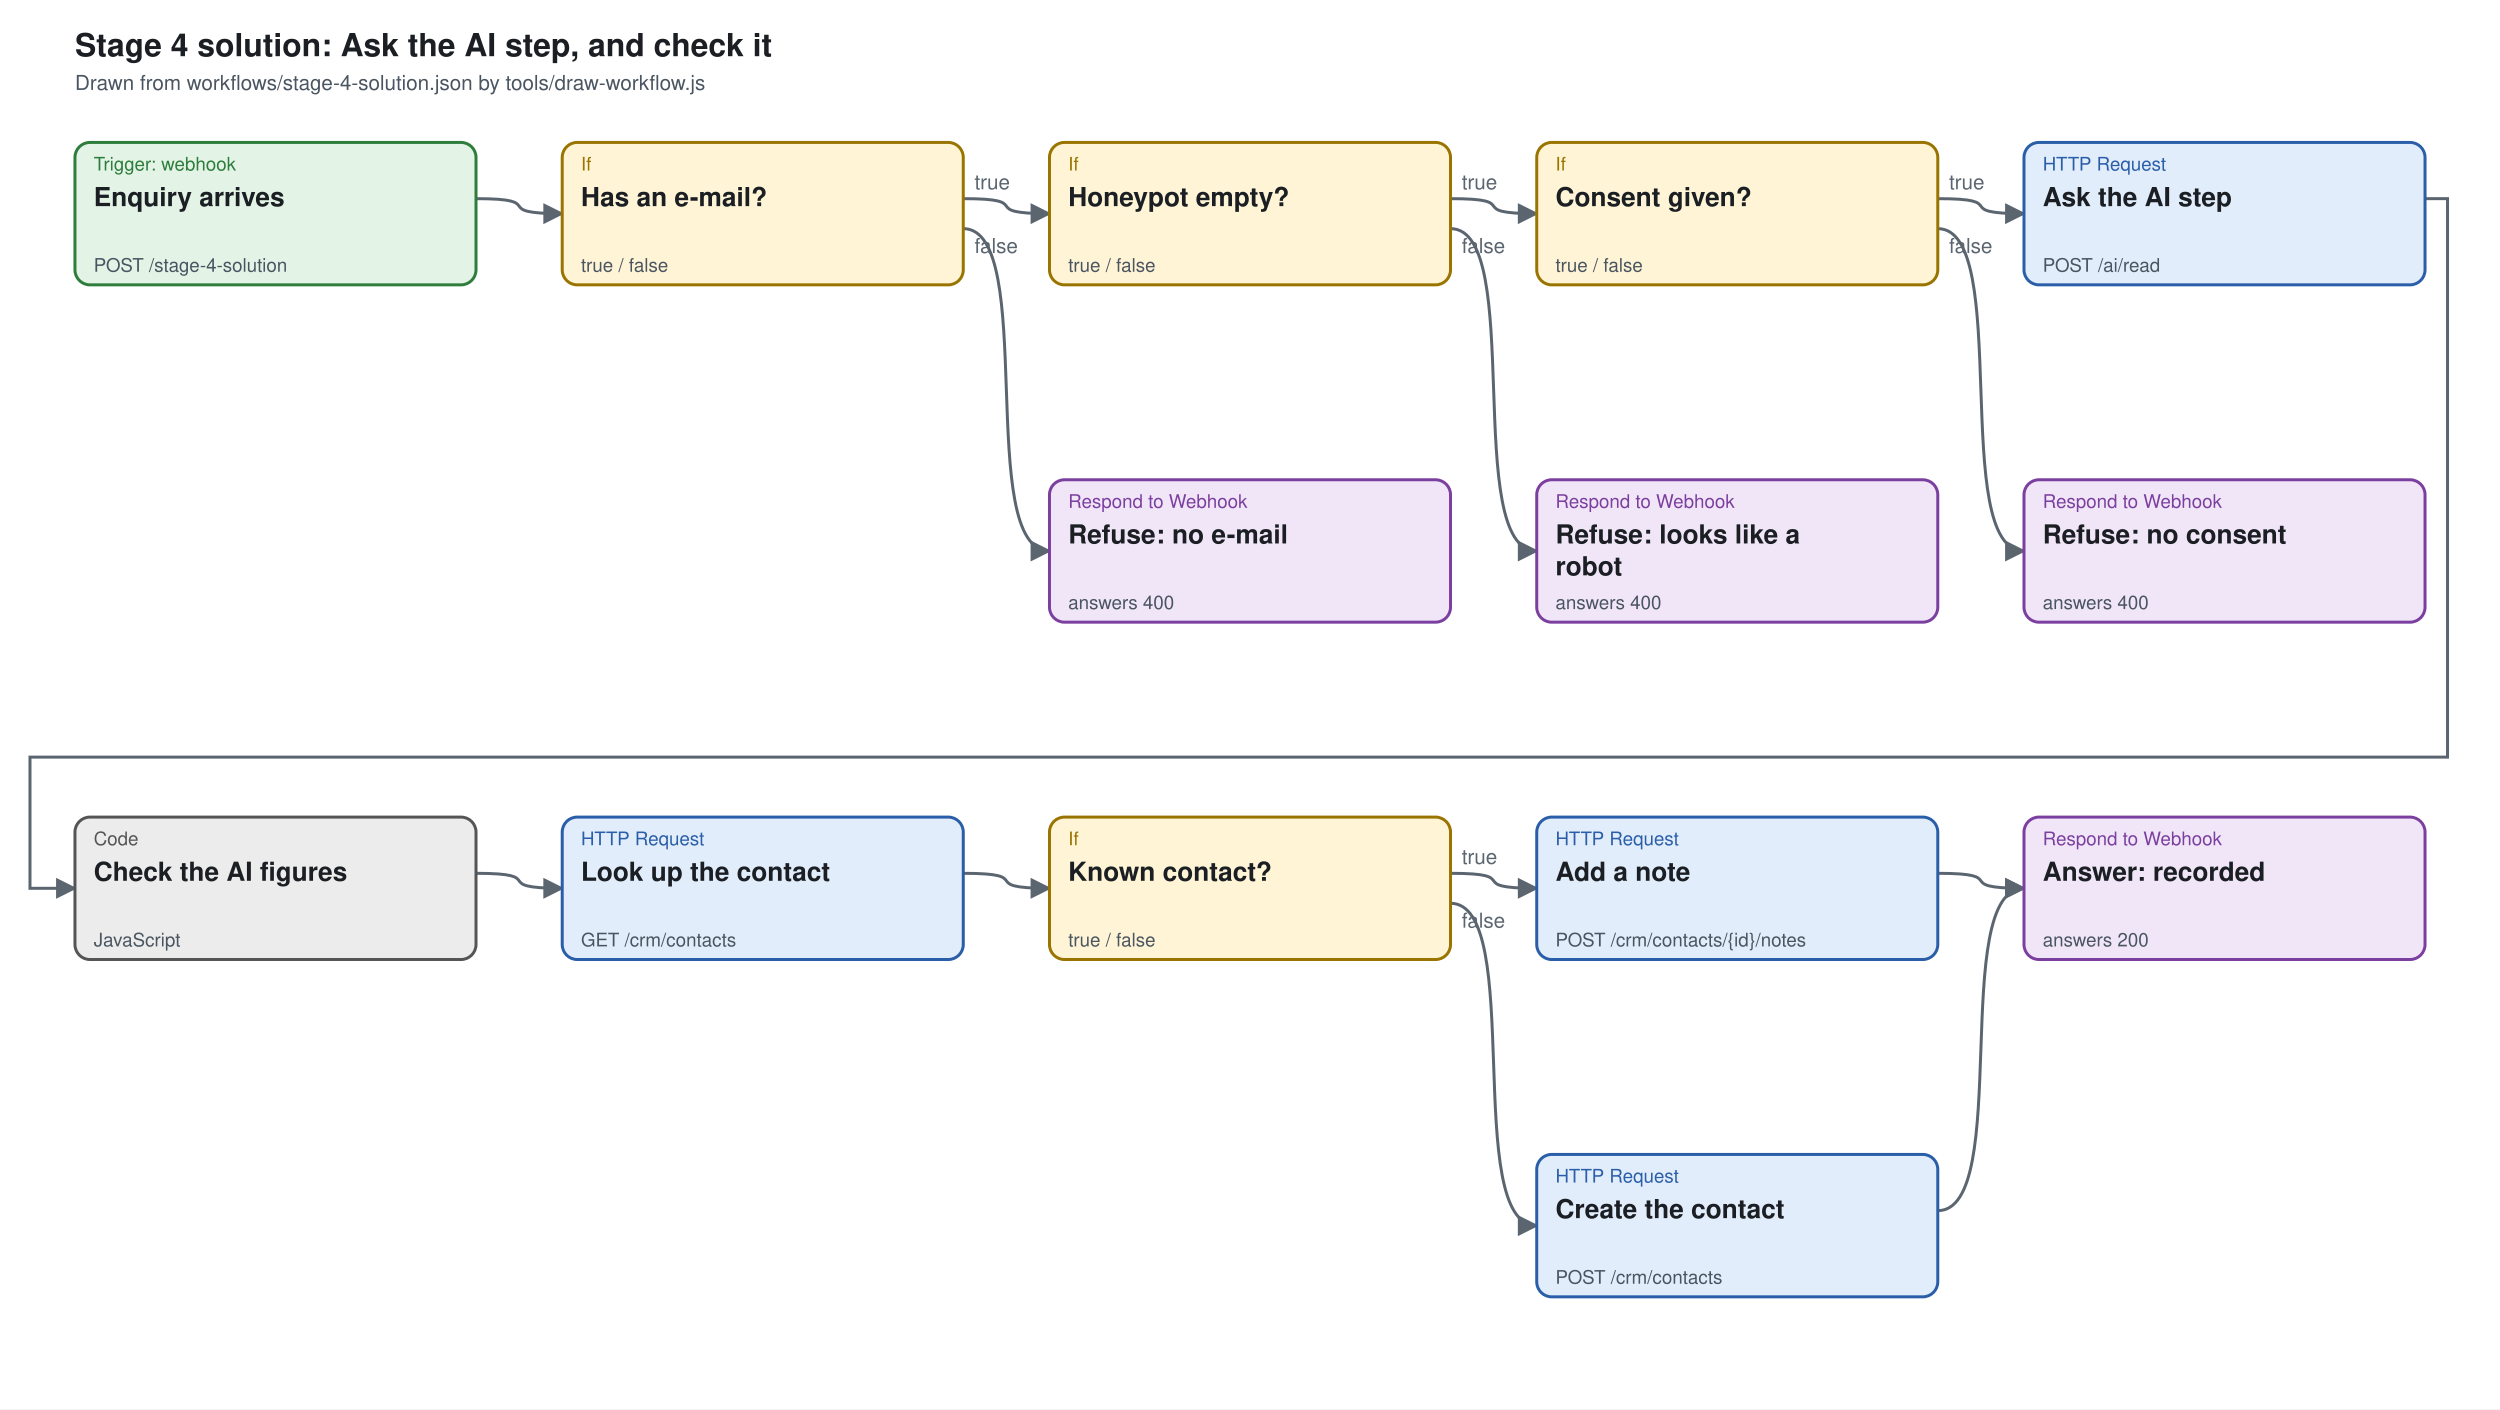
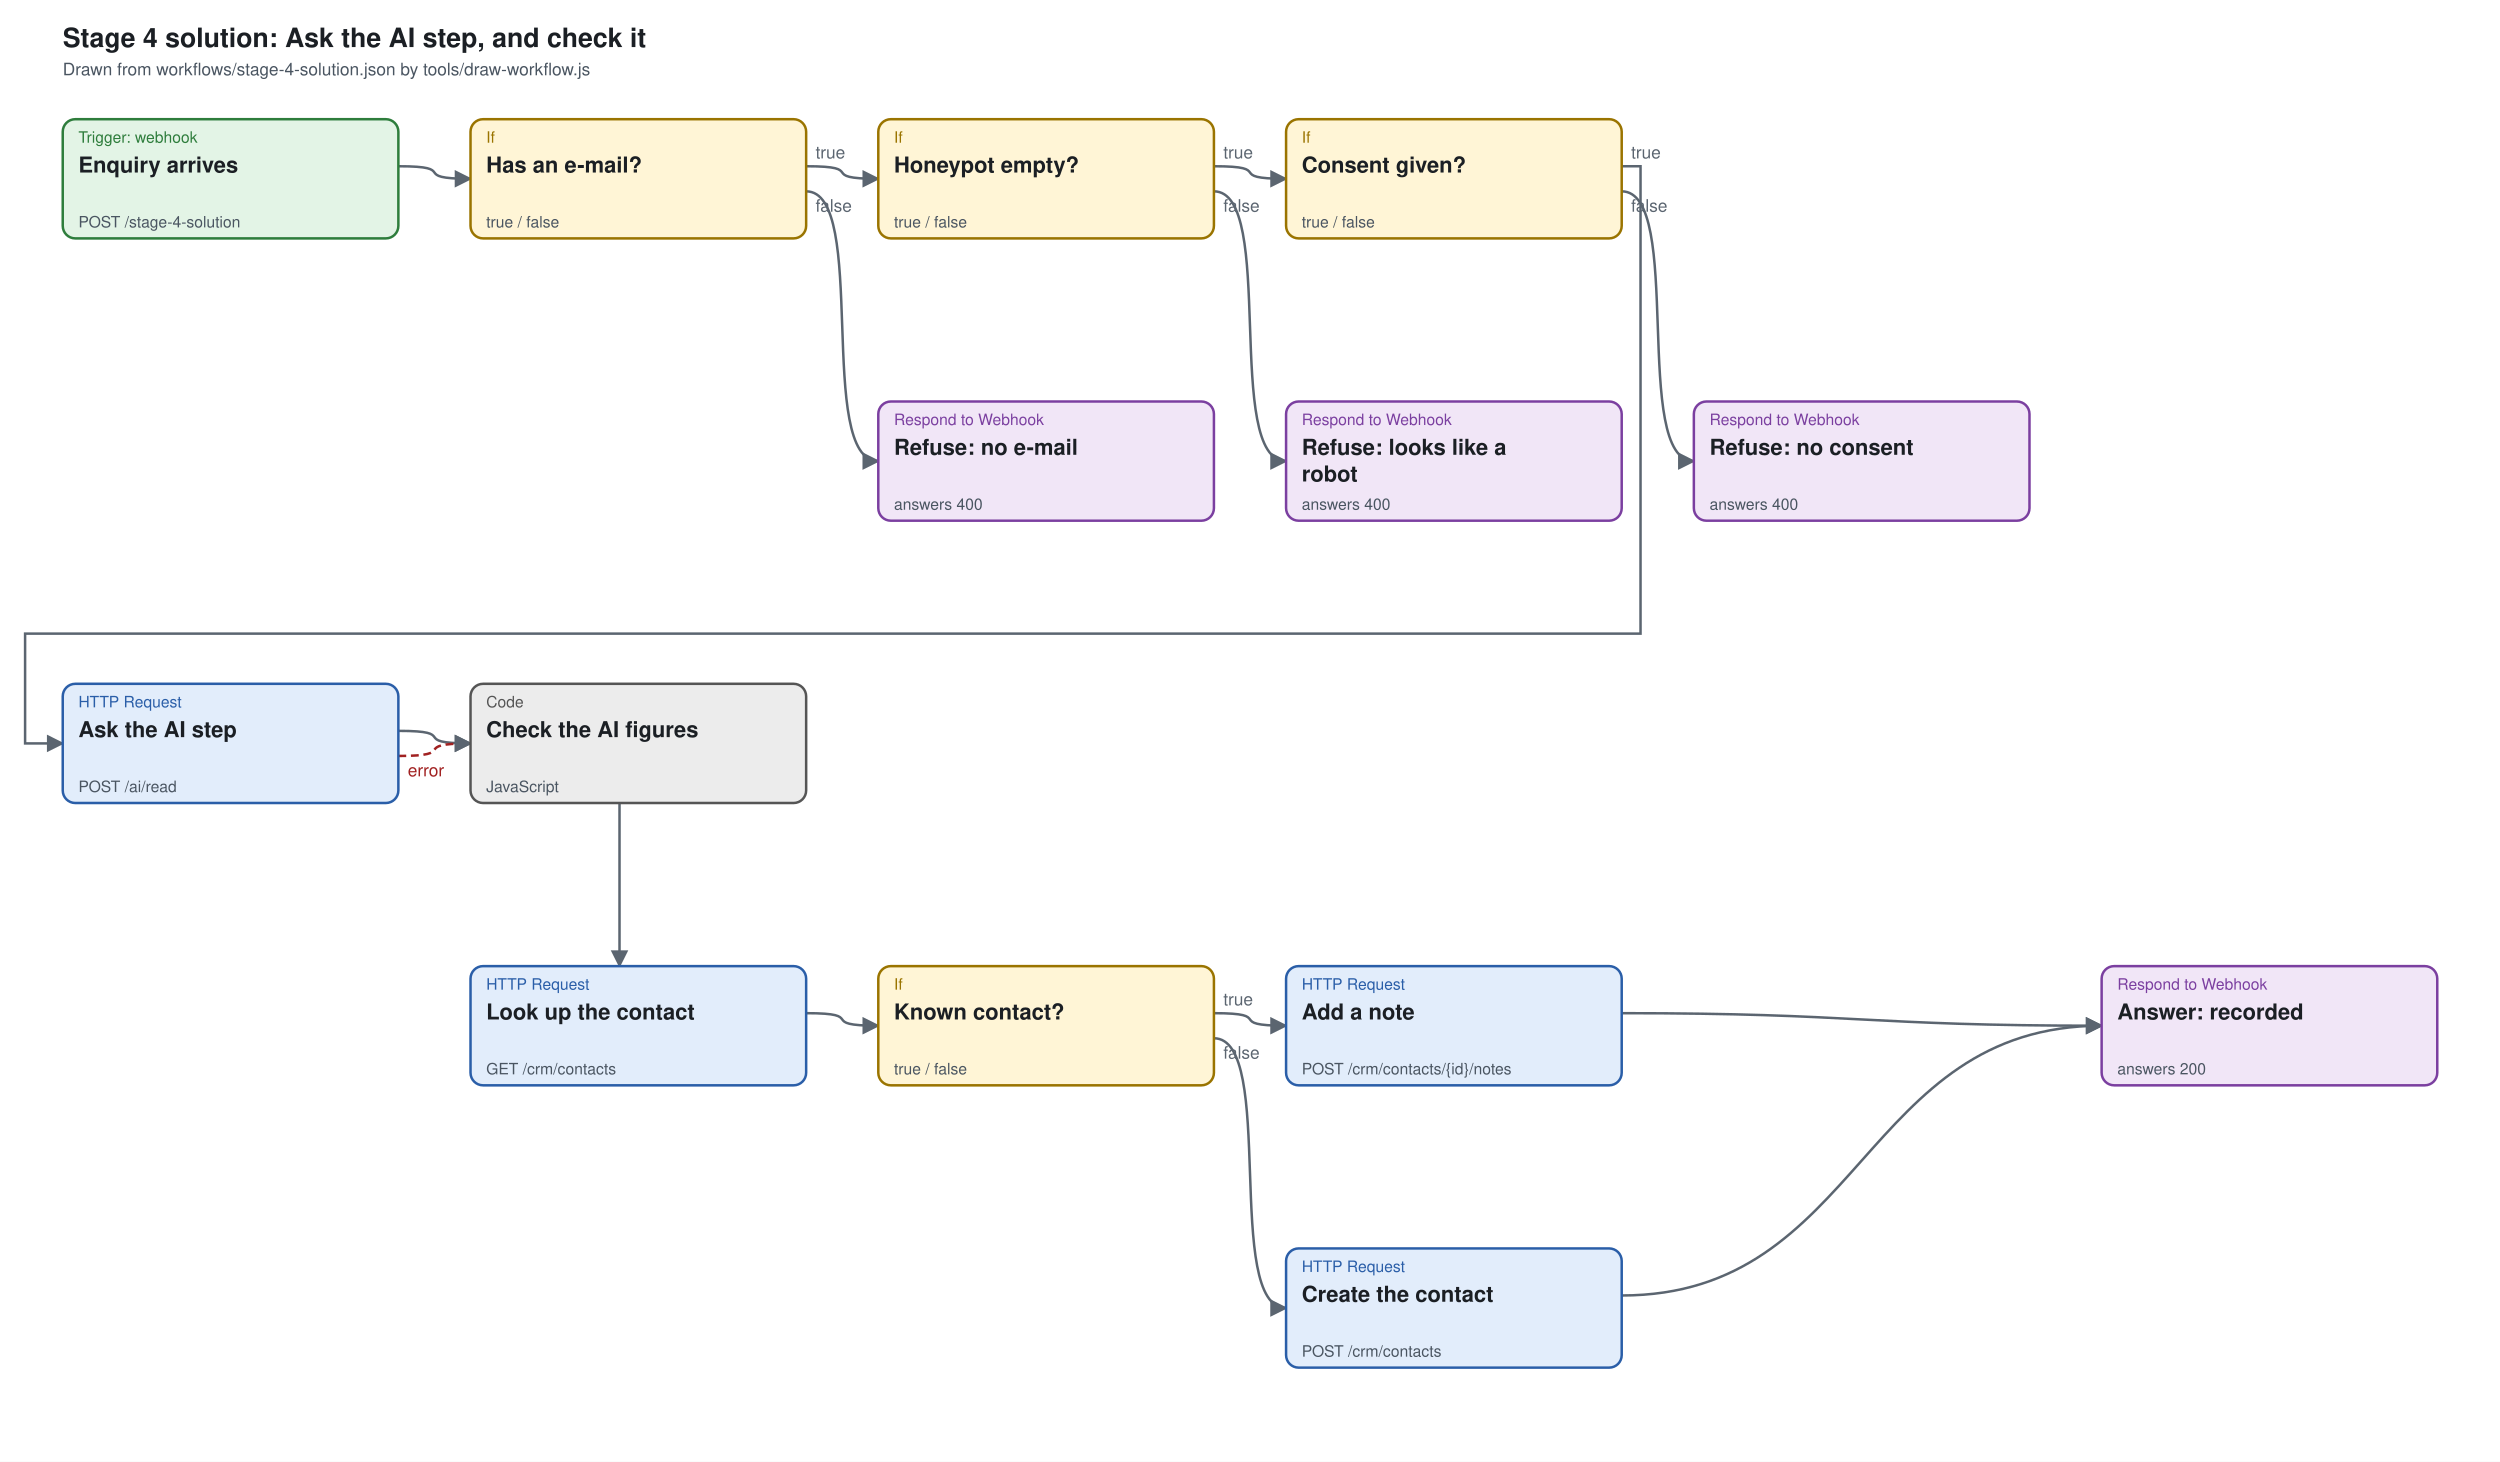
- <svg xmlns="http://www.w3.org/2000/svg" width="1334" height="752" viewBox="0 0 1334 752" role="img" aria-labelledby="t d" font-family="Helvetica, Arial, sans-serif">
+ <svg xmlns="http://www.w3.org/2000/svg" width="1594" height="932" viewBox="0 0 1594 932" role="img" aria-labelledby="t d" font-family="Helvetica, Arial, sans-serif">
  <defs>
    <marker id="arrow" viewBox="0 0 10 10" refX="9" refY="5" markerWidth="7" markerHeight="7" orient="auto-start-reverse">
      <path d="M 0 0 L 10 5 L 0 10 z" fill="#5b6570" />
    </marker>
  </defs>
-   <rect x="0" y="0" width="1334" height="752" fill="#ffffff" />
+   <rect x="0" y="0" width="1594" height="932" fill="#ffffff" />
  <text x="40" y="30" font-size="17" font-weight="bold" fill="#1b1f24">Stage 4 solution: Ask the AI step, and check it</text>
  <text x="40" y="48" font-size="11" fill="#4a5561">Drawn from workflows/stage-4-solution.json by tools/draw-workflow.js</text>
  <path d="M 254 106 C 294 106, 260 114, 300 114" fill="none" stroke="#5b6570" stroke-width="1.6" marker-end="url(#arrow)" />
  <path d="M 514 106 C 554 106, 520 114, 560 114" fill="none" stroke="#5b6570" stroke-width="1.6" marker-end="url(#arrow)" />
  <text x="520" y="101" font-size="11" fill="#5b6570">true</text>
  <path d="M 514 122 C 554 122, 520 294, 560 294" fill="none" stroke="#5b6570" stroke-width="1.6" marker-end="url(#arrow)" />
  <text x="520" y="135" font-size="11" fill="#5b6570">false</text>
  <path d="M 774 106 C 814 106, 780 114, 820 114" fill="none" stroke="#5b6570" stroke-width="1.6" marker-end="url(#arrow)" />
  <text x="780" y="101" font-size="11" fill="#5b6570">true</text>
  <path d="M 774 122 C 814 122, 780 294, 820 294" fill="none" stroke="#5b6570" stroke-width="1.6" marker-end="url(#arrow)" />
  <text x="780" y="135" font-size="11" fill="#5b6570">false</text>
-   <path d="M 1034 106 C 1074 106, 1040 114, 1080 114" fill="none" stroke="#5b6570" stroke-width="1.6" marker-end="url(#arrow)" />
+   <path d="M 1034 106 L 1046 106 L 1046 404 L 16 404 L 16 474 L 40 474" fill="none" stroke="#5b6570" stroke-width="1.6" marker-end="url(#arrow)" />
  <text x="1040" y="101" font-size="11" fill="#5b6570">true</text>
  <path d="M 1034 122 C 1074 122, 1040 294, 1080 294" fill="none" stroke="#5b6570" stroke-width="1.6" marker-end="url(#arrow)" />
  <text x="1040" y="135" font-size="11" fill="#5b6570">false</text>
-   <path d="M 1294 106 L 1306 106 L 1306 404 L 16 404 L 16 474 L 40 474" fill="none" stroke="#5b6570" stroke-width="1.6" marker-end="url(#arrow)" />
-   <path d="M 514 466 C 554 466, 520 474, 560 474" fill="none" stroke="#5b6570" stroke-width="1.6" marker-end="url(#arrow)" />
-   <path d="M 774 466 C 814 466, 780 474, 820 474" fill="none" stroke="#5b6570" stroke-width="1.6" marker-end="url(#arrow)" />
-   <text x="780" y="461" font-size="11" fill="#5b6570">true</text>
-   <path d="M 774 482 C 814 482, 780 654, 820 654" fill="none" stroke="#5b6570" stroke-width="1.6" marker-end="url(#arrow)" />
-   <text x="780" y="495" font-size="11" fill="#5b6570">false</text>
-   <path d="M 1034 466 C 1074 466, 1040 474, 1080 474" fill="none" stroke="#5b6570" stroke-width="1.6" marker-end="url(#arrow)" />
-   <path d="M 1034 646 C 1074 646, 1040 474, 1080 474" fill="none" stroke="#5b6570" stroke-width="1.6" marker-end="url(#arrow)" />
  <path d="M 254 466 C 294 466, 260 474, 300 474" fill="none" stroke="#5b6570" stroke-width="1.6" marker-end="url(#arrow)" />
+   <path d="M 254 482 C 294 482, 260 474, 300 474" fill="none" stroke="#a12121" stroke-width="1.6" stroke-dasharray="5 3" marker-end="url(#arrow)" />
+   <text x="260" y="495" font-size="11" fill="#a12121">error</text>
+   <path d="M 514 646 C 554 646, 520 654, 560 654" fill="none" stroke="#5b6570" stroke-width="1.6" marker-end="url(#arrow)" />
+   <path d="M 774 646 C 814 646, 780 654, 820 654" fill="none" stroke="#5b6570" stroke-width="1.6" marker-end="url(#arrow)" />
+   <text x="780" y="641" font-size="11" fill="#5b6570">true</text>
+   <path d="M 774 662 C 814 662, 780 834, 820 834" fill="none" stroke="#5b6570" stroke-width="1.6" marker-end="url(#arrow)" />
+   <text x="780" y="675" font-size="11" fill="#5b6570">false</text>
+   <path d="M 1034 646 C 1187 646, 1187 654, 1340 654" fill="none" stroke="#5b6570" stroke-width="1.6" marker-end="url(#arrow)" />
+   <path d="M 1034 826 C 1187 826, 1187 654, 1340 654" fill="none" stroke="#5b6570" stroke-width="1.6" marker-end="url(#arrow)" />
+   <path d="M 395 512 L 395 616" fill="none" stroke="#5b6570" stroke-width="1.6" marker-end="url(#arrow)" />
  <g>
    <rect x="40" y="76" width="214" height="76" rx="8" fill="#e3f4e6" stroke="#2e7d3c" stroke-width="1.6" />
    <text x="50" y="91" font-size="10" fill="#2e7d3c">Trigger: webhook</text>
    <text x="50" y="110" font-size="14" font-weight="bold" fill="#1b1f24">Enquiry arrives</text>
    <text x="50" y="145" font-size="10" fill="#4a5561">POST /stage-4-solution</text>
  </g>
  <g>
    <rect x="300" y="76" width="214" height="76" rx="8" fill="#fff5d6" stroke="#9a7400" stroke-width="1.6" />
    <text x="310" y="91" font-size="10" fill="#9a7400">If</text>
    <text x="310" y="110" font-size="14" font-weight="bold" fill="#1b1f24">Has an e-mail?</text>
    <text x="310" y="145" font-size="10" fill="#4a5561">true / false</text>
  </g>
  <g>
    <rect x="560" y="76" width="214" height="76" rx="8" fill="#fff5d6" stroke="#9a7400" stroke-width="1.6" />
    <text x="570" y="91" font-size="10" fill="#9a7400">If</text>
    <text x="570" y="110" font-size="14" font-weight="bold" fill="#1b1f24">Honeypot empty?</text>
    <text x="570" y="145" font-size="10" fill="#4a5561">true / false</text>
  </g>
  <g>
    <rect x="820" y="76" width="214" height="76" rx="8" fill="#fff5d6" stroke="#9a7400" stroke-width="1.6" />
    <text x="830" y="91" font-size="10" fill="#9a7400">If</text>
    <text x="830" y="110" font-size="14" font-weight="bold" fill="#1b1f24">Consent given?</text>
    <text x="830" y="145" font-size="10" fill="#4a5561">true / false</text>
  </g>
  <g>
    <rect x="560" y="256" width="214" height="76" rx="8" fill="#f1e6f7" stroke="#7b3fa0" stroke-width="1.6" />
    <text x="570" y="271" font-size="10" fill="#7b3fa0">Respond to Webhook</text>
    <text x="570" y="290" font-size="14" font-weight="bold" fill="#1b1f24">Refuse: no e-mail</text>
    <text x="570" y="325" font-size="10" fill="#4a5561">answers 400</text>
  </g>
  <g>
    <rect x="820" y="256" width="214" height="76" rx="8" fill="#f1e6f7" stroke="#7b3fa0" stroke-width="1.6" />
    <text x="830" y="271" font-size="10" fill="#7b3fa0">Respond to Webhook</text>
    <text x="830" y="290" font-size="14" font-weight="bold" fill="#1b1f24">Refuse: looks like a</text>
    <text x="830" y="307" font-size="14" font-weight="bold" fill="#1b1f24">robot</text>
    <text x="830" y="325" font-size="10" fill="#4a5561">answers 400</text>
  </g>
  <g>
    <rect x="1080" y="256" width="214" height="76" rx="8" fill="#f1e6f7" stroke="#7b3fa0" stroke-width="1.6" />
    <text x="1090" y="271" font-size="10" fill="#7b3fa0">Respond to Webhook</text>
    <text x="1090" y="290" font-size="14" font-weight="bold" fill="#1b1f24">Refuse: no consent</text>
    <text x="1090" y="325" font-size="10" fill="#4a5561">answers 400</text>
  </g>
  <g>
-     <rect x="1080" y="76" width="214" height="76" rx="8" fill="#e2edfb" stroke="#2a5ea8" stroke-width="1.6" />
-     <text x="1090" y="91" font-size="10" fill="#2a5ea8">HTTP Request</text>
-     <text x="1090" y="110" font-size="14" font-weight="bold" fill="#1b1f24">Ask the AI step</text>
-     <text x="1090" y="145" font-size="10" fill="#4a5561">POST /ai/read</text>
+     <rect x="40" y="436" width="214" height="76" rx="8" fill="#e2edfb" stroke="#2a5ea8" stroke-width="1.6" />
+     <text x="50" y="451" font-size="10" fill="#2a5ea8">HTTP Request</text>
+     <text x="50" y="470" font-size="14" font-weight="bold" fill="#1b1f24">Ask the AI step</text>
+     <text x="50" y="505" font-size="10" fill="#4a5561">POST /ai/read</text>
  </g>
  <g>
-     <rect x="40" y="436" width="214" height="76" rx="8" fill="#ececec" stroke="#555555" stroke-width="1.6" />
-     <text x="50" y="451" font-size="10" fill="#555555">Code</text>
-     <text x="50" y="470" font-size="14" font-weight="bold" fill="#1b1f24">Check the AI figures</text>
-     <text x="50" y="505" font-size="10" fill="#4a5561">JavaScript</text>
+     <rect x="300" y="436" width="214" height="76" rx="8" fill="#ececec" stroke="#555555" stroke-width="1.6" />
+     <text x="310" y="451" font-size="10" fill="#555555">Code</text>
+     <text x="310" y="470" font-size="14" font-weight="bold" fill="#1b1f24">Check the AI figures</text>
+     <text x="310" y="505" font-size="10" fill="#4a5561">JavaScript</text>
  </g>
  <g>
-     <rect x="300" y="436" width="214" height="76" rx="8" fill="#e2edfb" stroke="#2a5ea8" stroke-width="1.6" />
-     <text x="310" y="451" font-size="10" fill="#2a5ea8">HTTP Request</text>
-     <text x="310" y="470" font-size="14" font-weight="bold" fill="#1b1f24">Look up the contact</text>
-     <text x="310" y="505" font-size="10" fill="#4a5561">GET /crm/contacts</text>
+     <rect x="300" y="616" width="214" height="76" rx="8" fill="#e2edfb" stroke="#2a5ea8" stroke-width="1.6" />
+     <text x="310" y="631" font-size="10" fill="#2a5ea8">HTTP Request</text>
+     <text x="310" y="650" font-size="14" font-weight="bold" fill="#1b1f24">Look up the contact</text>
+     <text x="310" y="685" font-size="10" fill="#4a5561">GET /crm/contacts</text>
  </g>
  <g>
-     <rect x="560" y="436" width="214" height="76" rx="8" fill="#fff5d6" stroke="#9a7400" stroke-width="1.6" />
-     <text x="570" y="451" font-size="10" fill="#9a7400">If</text>
-     <text x="570" y="470" font-size="14" font-weight="bold" fill="#1b1f24">Known contact?</text>
-     <text x="570" y="505" font-size="10" fill="#4a5561">true / false</text>
-   </g>
-   <g>
-     <rect x="820" y="436" width="214" height="76" rx="8" fill="#e2edfb" stroke="#2a5ea8" stroke-width="1.6" />
-     <text x="830" y="451" font-size="10" fill="#2a5ea8">HTTP Request</text>
-     <text x="830" y="470" font-size="14" font-weight="bold" fill="#1b1f24">Add a note</text>
-     <text x="830" y="505" font-size="10" fill="#4a5561">POST /crm/contacts/{id}/notes</text>
+     <rect x="560" y="616" width="214" height="76" rx="8" fill="#fff5d6" stroke="#9a7400" stroke-width="1.6" />
+     <text x="570" y="631" font-size="10" fill="#9a7400">If</text>
+     <text x="570" y="650" font-size="14" font-weight="bold" fill="#1b1f24">Known contact?</text>
+     <text x="570" y="685" font-size="10" fill="#4a5561">true / false</text>
  </g>
  <g>
    <rect x="820" y="616" width="214" height="76" rx="8" fill="#e2edfb" stroke="#2a5ea8" stroke-width="1.6" />
    <text x="830" y="631" font-size="10" fill="#2a5ea8">HTTP Request</text>
-     <text x="830" y="650" font-size="14" font-weight="bold" fill="#1b1f24">Create the contact</text>
-     <text x="830" y="685" font-size="10" fill="#4a5561">POST /crm/contacts</text>
+     <text x="830" y="650" font-size="14" font-weight="bold" fill="#1b1f24">Add a note</text>
+     <text x="830" y="685" font-size="10" fill="#4a5561">POST /crm/contacts/{id}/notes</text>
  </g>
  <g>
-     <rect x="1080" y="436" width="214" height="76" rx="8" fill="#f1e6f7" stroke="#7b3fa0" stroke-width="1.6" />
-     <text x="1090" y="451" font-size="10" fill="#7b3fa0">Respond to Webhook</text>
-     <text x="1090" y="470" font-size="14" font-weight="bold" fill="#1b1f24">Answer: recorded</text>
-     <text x="1090" y="505" font-size="10" fill="#4a5561">answers 200</text>
+     <rect x="820" y="796" width="214" height="76" rx="8" fill="#e2edfb" stroke="#2a5ea8" stroke-width="1.6" />
+     <text x="830" y="811" font-size="10" fill="#2a5ea8">HTTP Request</text>
+     <text x="830" y="830" font-size="14" font-weight="bold" fill="#1b1f24">Create the contact</text>
+     <text x="830" y="865" font-size="10" fill="#4a5561">POST /crm/contacts</text>
+   </g>
+   <g>
+     <rect x="1340" y="616" width="214" height="76" rx="8" fill="#f1e6f7" stroke="#7b3fa0" stroke-width="1.6" />
+     <text x="1350" y="631" font-size="10" fill="#7b3fa0">Respond to Webhook</text>
+     <text x="1350" y="650" font-size="14" font-weight="bold" fill="#1b1f24">Answer: recorded</text>
+     <text x="1350" y="685" font-size="10" fill="#4a5561">answers 200</text>
  </g>
</svg>
